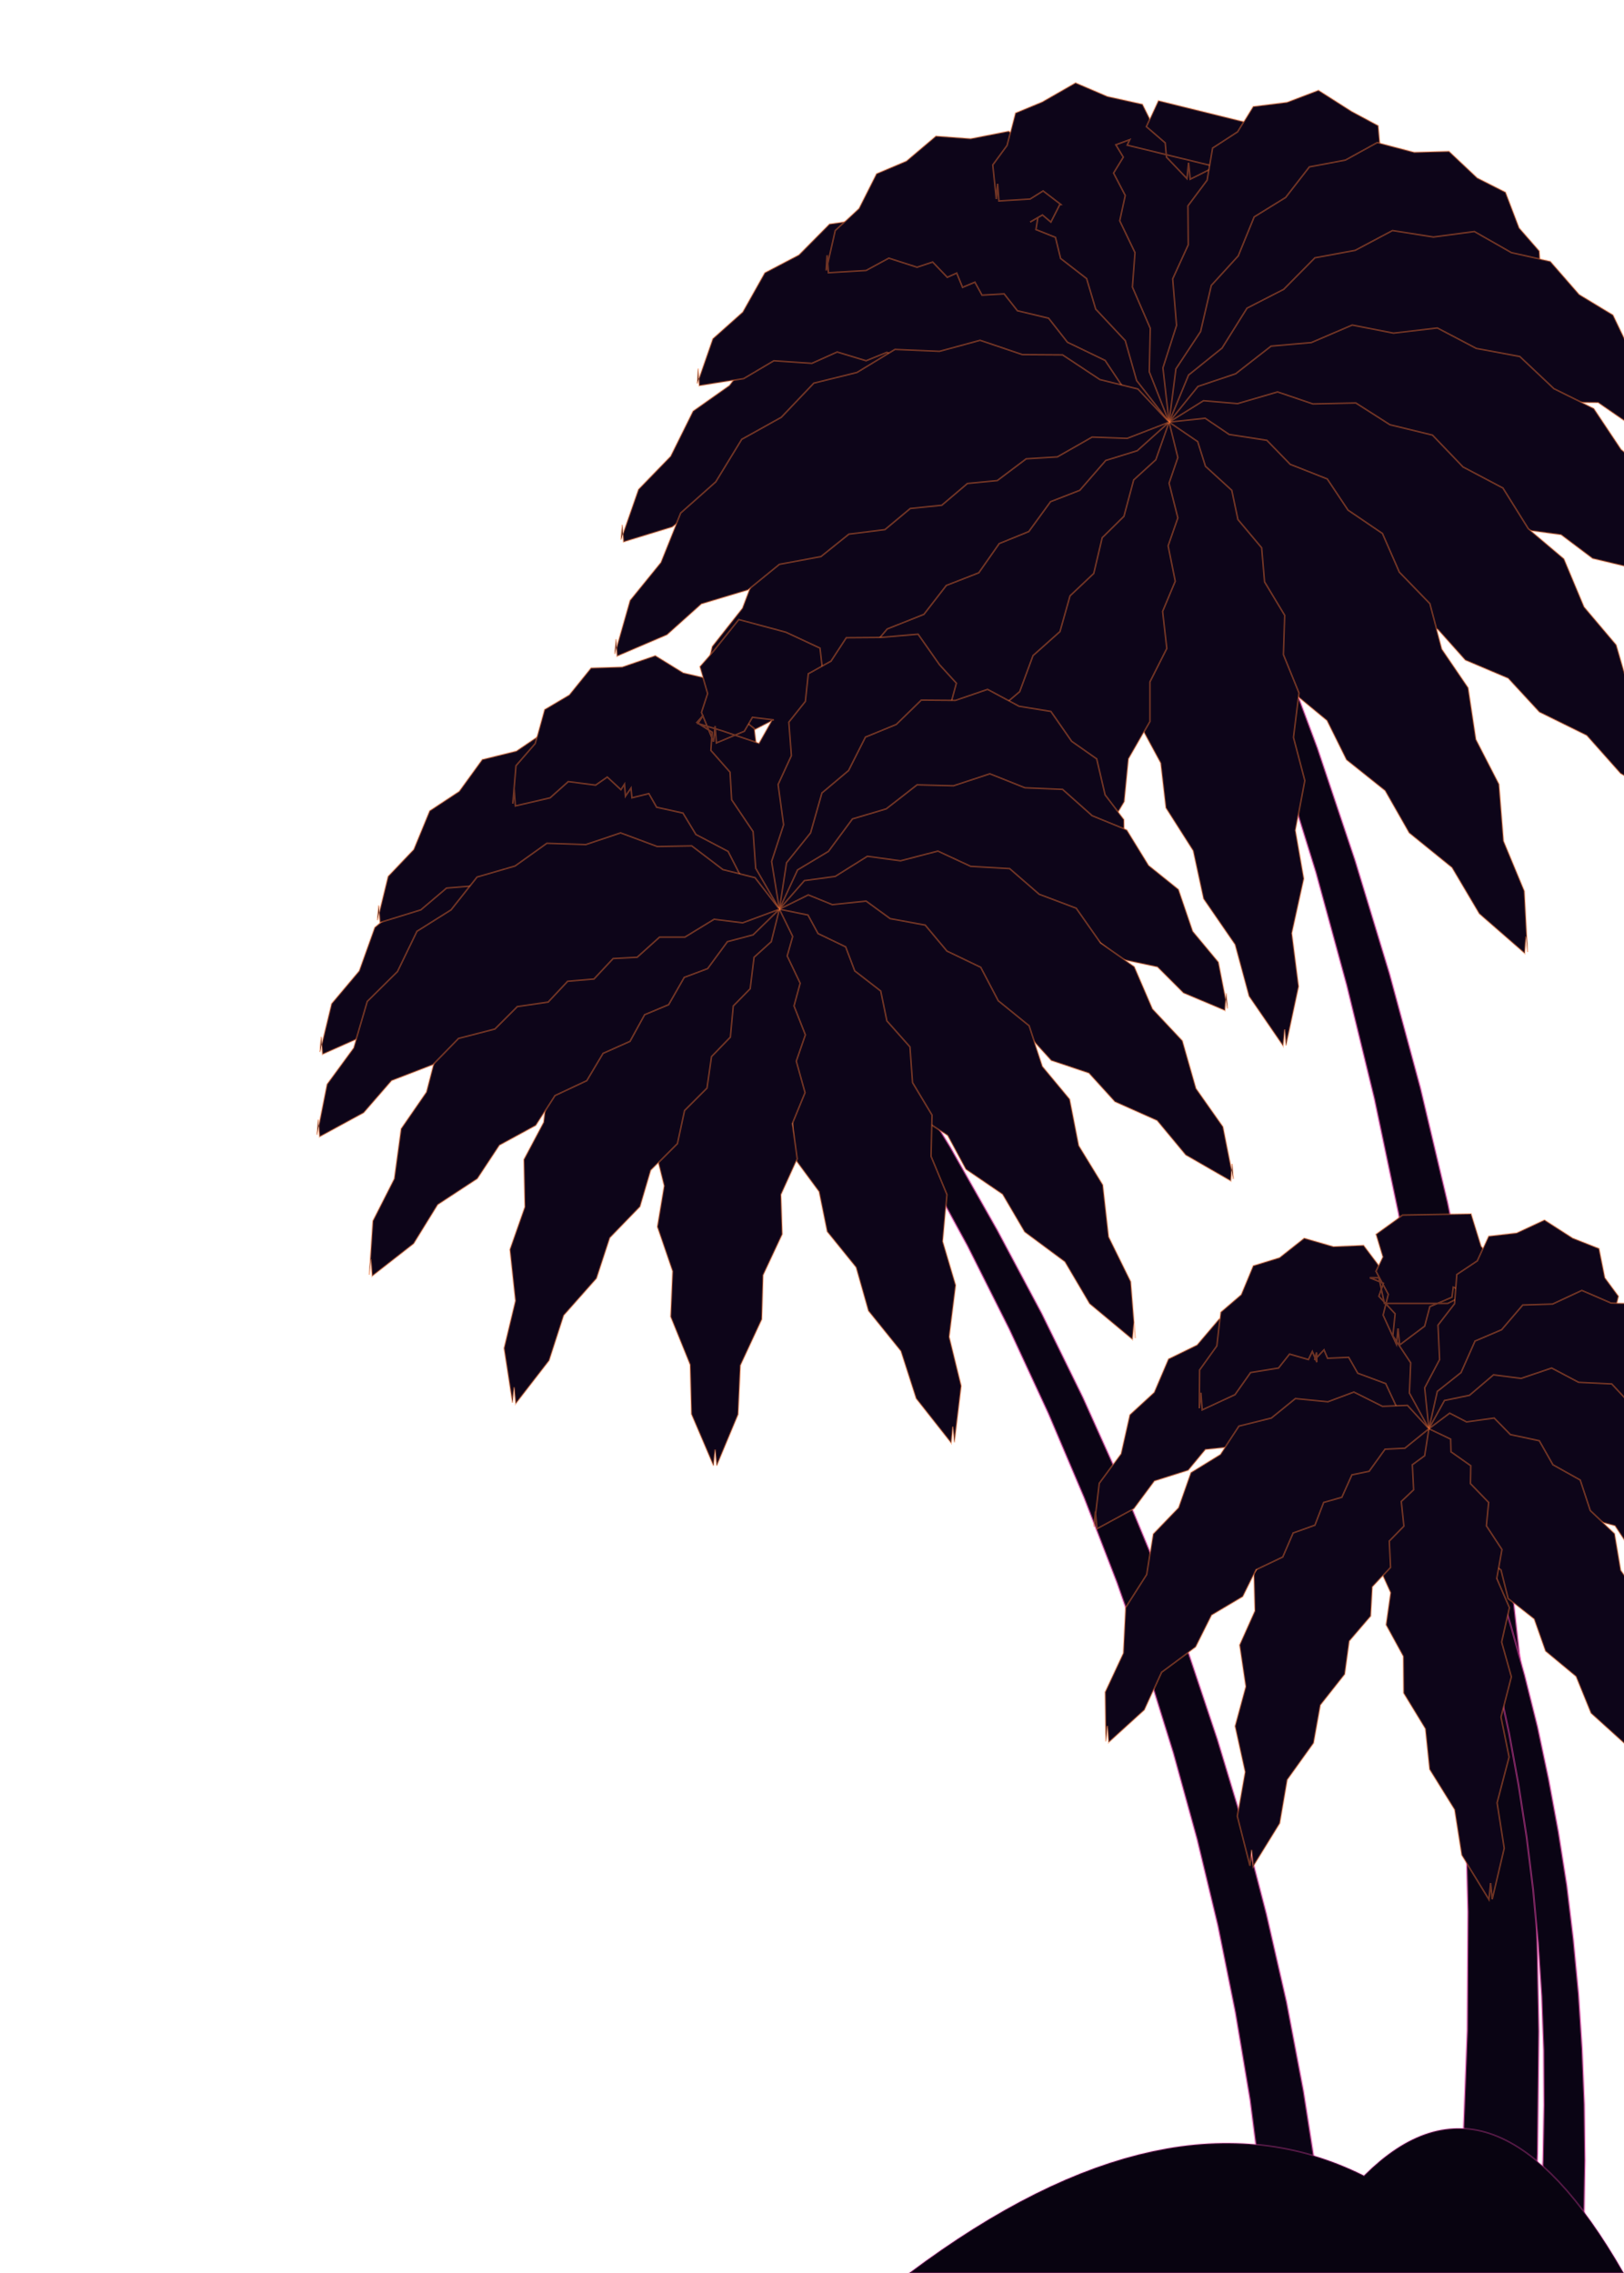
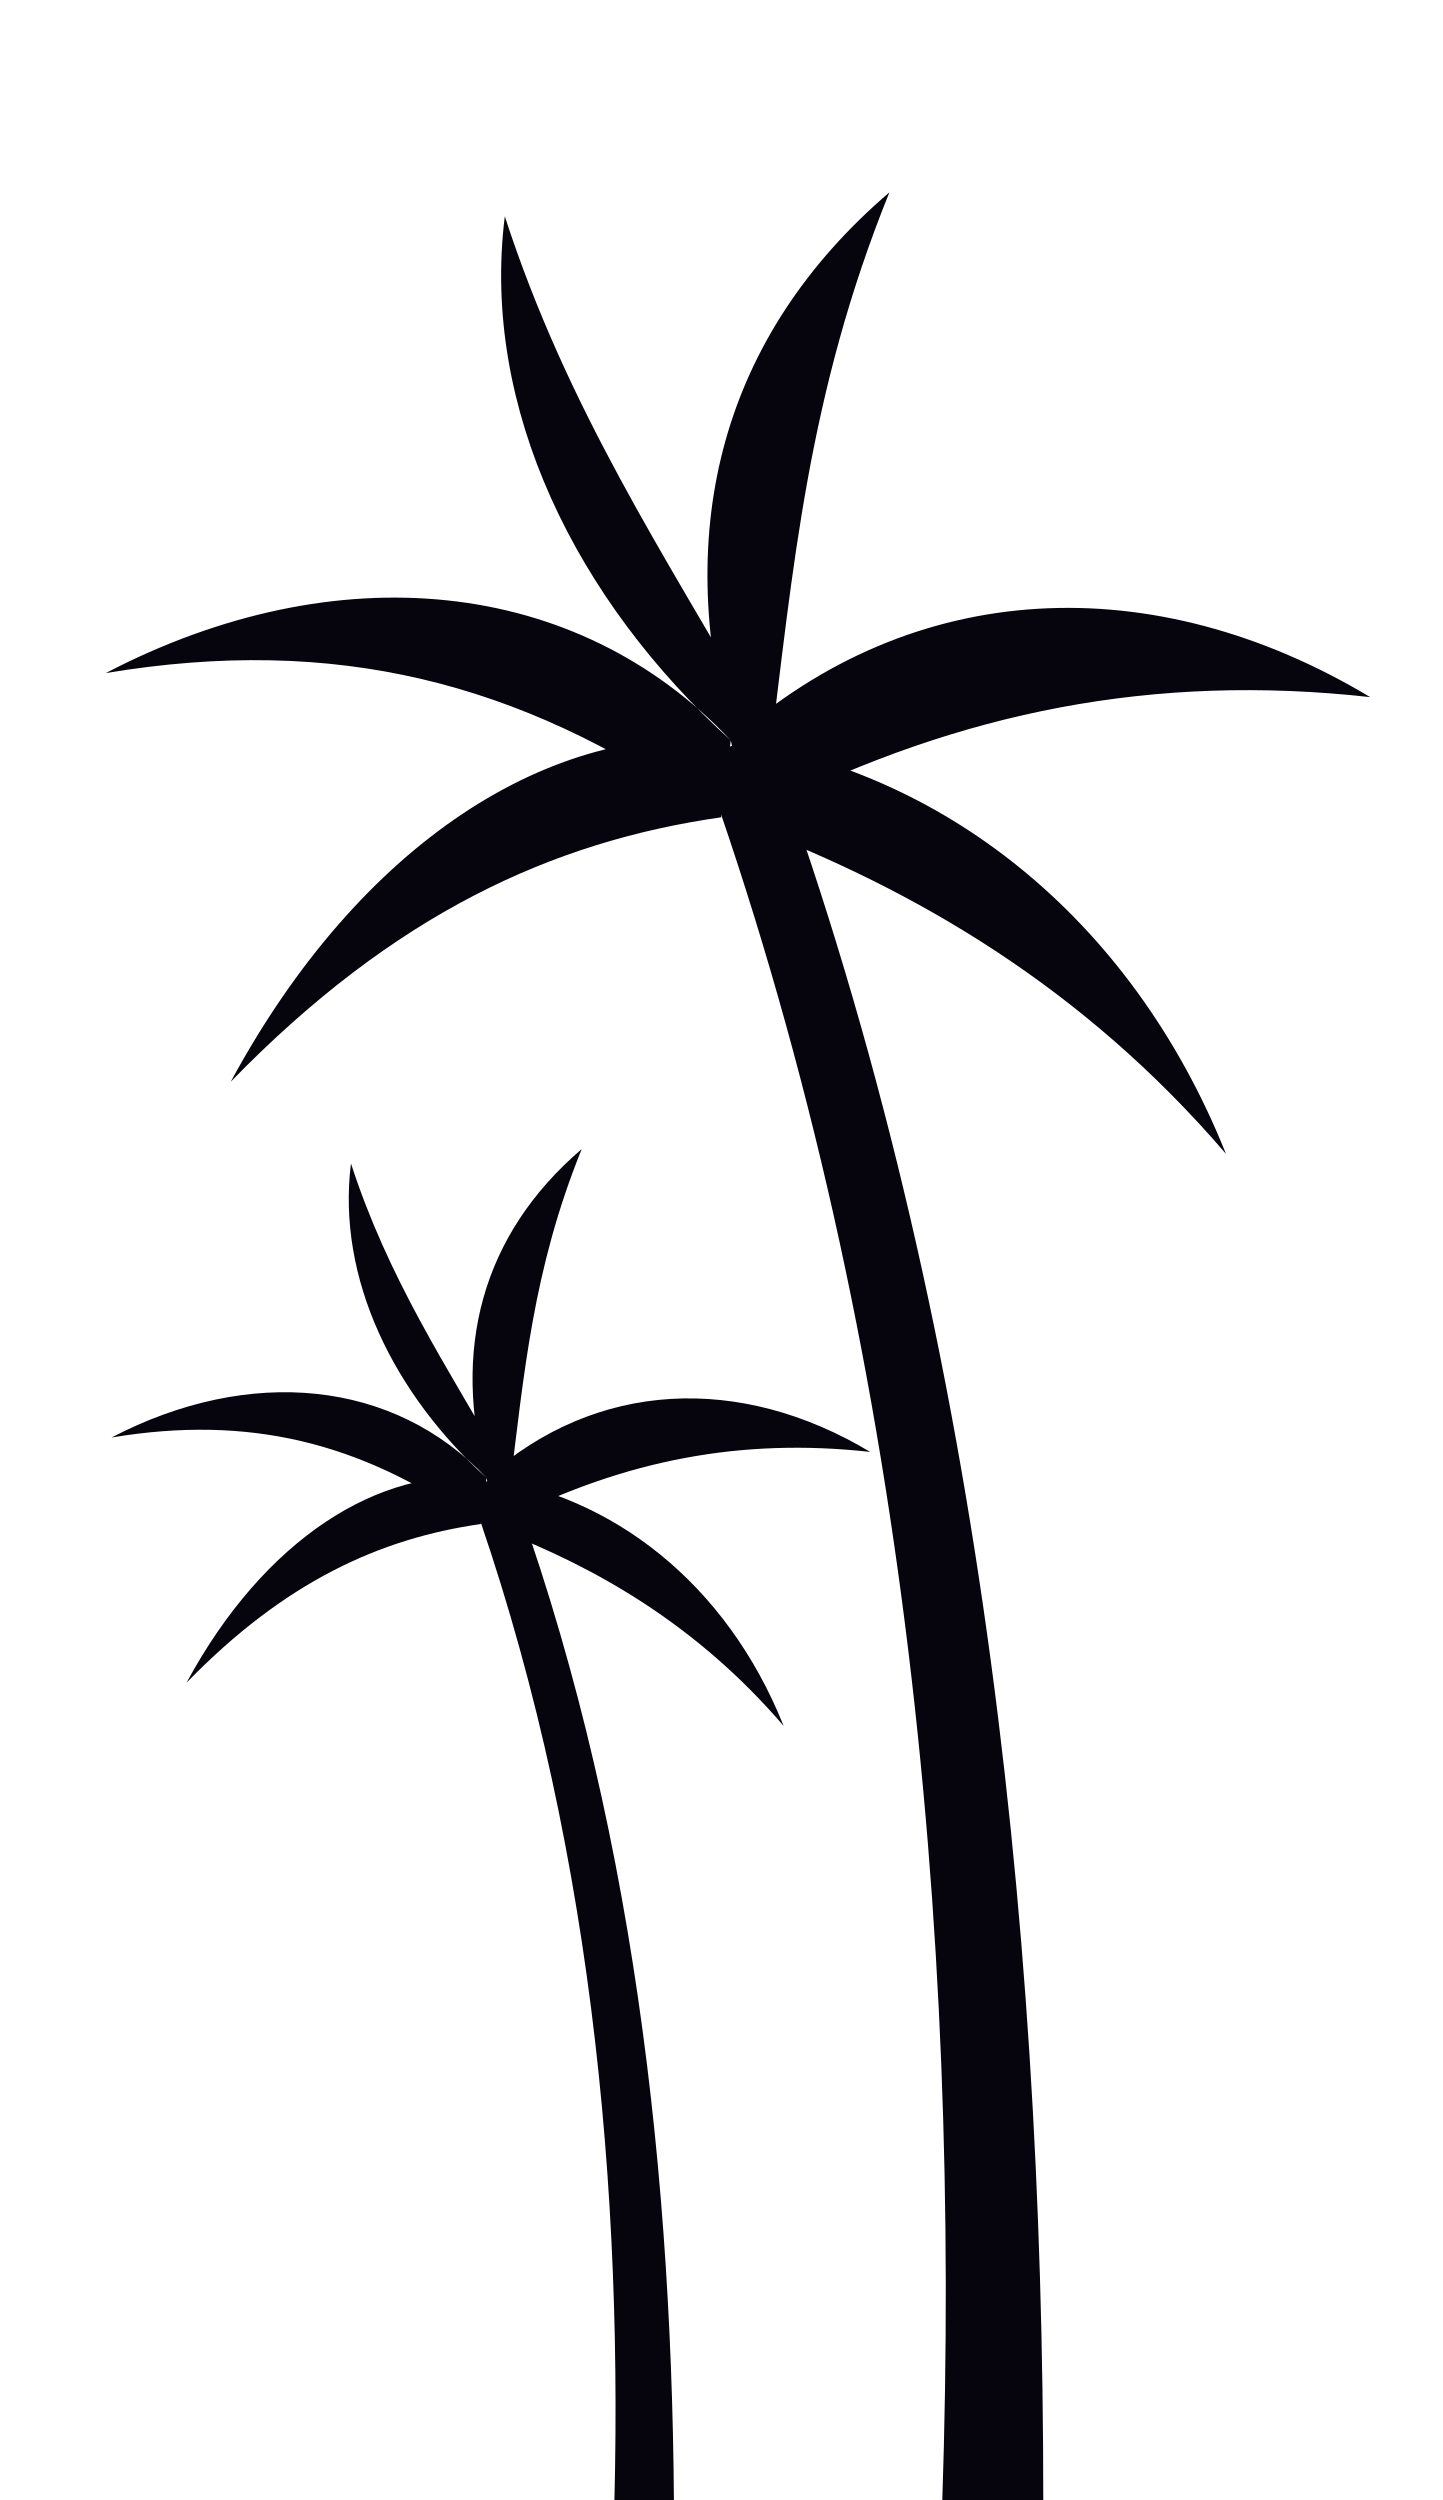
- <svg xmlns="http://www.w3.org/2000/svg" viewBox="0 0 500 700" fill="none">
-   <path d="M 472.0,700.8 L 473.5,663.1 L 473.9,625.6 L 473.2,588.3 L 471.4,551.4 L 468.5,514.6 L 464.4,478.2 L 459.3,442.0 L 453.1,406.1 L 445.8,370.4 L 437.4,335.0 L 427.9,299.9 L 417.3,265.0 L 405.7,230.4 L 392.9,196.1 L 379.1,162.0 L 364.1,128.2 L 355.9,131.8 L 369.9,165.7 L 382.7,199.9 L 394.5,234.2 L 405.2,268.7 L 414.7,303.5 L 423.2,338.4 L 430.6,373.6 L 436.9,408.9 L 442.1,444.5 L 446.2,480.2 L 449.2,516.2 L 451.1,552.4 L 452.0,588.8 L 451.8,625.4 L 450.4,662.2 L 448.0,699.2 Z" fill="#0a0414" stroke="#ff4cb9" stroke-width="0.6" stroke-opacity="0.45" />
-   <path d="M 360.0,130.0 L 352.6,117.5 L 341.7,111.7 L 332.1,101.6 L 320.1,98.5 L 308.6,91.2 L 295.8,91.8 L 282.8,88.3 L 270.4,93.0 L 257.1,93.8 L 246.0,102.3 L 233.5,107.0 L 224.6,118.7 L 213.4,126.6 L 206.5,140.5 L 196.6,150.7 L 191.2,166.2 L 191.6,161.6 L 192.0,166.9 L 207.0,162.3 L 217.6,154.4 L 231.3,152.4 L 240.9,146.3 L 252.7,146.2 L 261.1,141.1 L 270.9,142.0 L 278.6,137.2 L 287.3,138.3 L 295.4,133.4 L 303.9,134.6 L 313.7,130.0 L 323.1,131.7 L 335.1,128.3 L 345.7,131.5 Z" fill="#0d0519" stroke="#ff7a36" stroke-width="0.5" stroke-opacity="0.4" />
-   <path d="M 360.0,130.0 L 356.7,115.1 L 348.2,105.6 L 342.9,92.7 L 333.0,85.7 L 325.2,75.0 L 313.7,71.3 L 303.3,64.0 L 290.9,64.7 L 278.9,61.8 L 267.3,67.3 L 255.4,69.0 L 246.0,78.5 L 235.5,84.0 L 228.7,96.1 L 219.5,104.3 L 214.7,118.1 L 215.0,113.5 L 215.3,118.8 L 229.0,116.6 L 238.3,111.1 L 250.0,111.9 L 257.8,108.4 L 266.7,111.1 L 273.1,108.5 L 279.6,112.0 L 285.8,109.4 L 291.5,112.7 L 299.2,110.3 L 305.6,113.9 L 315.8,112.8 L 323.8,117.6 L 336.3,118.9 L 345.5,126.0 Z" fill="#0d0519" stroke="#ff7a36" stroke-width="0.5" stroke-opacity="0.4" />
-   <path d="M 360.0,130.0 L 361.0,114.2 L 355.8,102.3 L 355.1,88.3 L 348.5,78.6 L 345.6,66.4 L 337.0,59.5 L 330.9,49.6 L 320.0,46.5 L 310.6,40.4 L 298.9,42.7 L 288.2,41.9 L 279.1,49.6 L 269.9,53.5 L 264.5,64.2 L 257.2,71.0 L 254.4,83.3 L 254.7,78.6 L 255.1,84.0 L 266.7,83.3 L 273.7,79.5 L 282.4,82.3 L 287.2,80.7 L 291.7,85.4 L 294.6,84.1 L 296.4,88.5 L 300.2,86.9 L 302.4,90.9 L 309.2,90.5 L 313.3,95.7 L 322.9,98.0 L 328.7,105.4 L 340.3,111.0 L 347.1,121.2 Z" fill="#0d0519" stroke="#ff7a36" stroke-width="0.5" stroke-opacity="0.4" />
-   <path d="M 360.0,130.0 L 365.4,114.6 L 364.0,101.3 L 368.0,88.0 L 365.5,77.1 L 367.8,65.6 L 363.4,56.9 L 363.2,46.9 L 356.1,40.7 L 351.8,32.1 L 341.0,29.7 L 331.2,25.5 L 320.9,31.4 L 312.7,34.8 L 310.1,44.8 L 305.7,50.8 L 306.8,61.3 L 307.2,56.6 L 307.6,61.9 L 317.2,61.3 L 321.2,58.8 L 326.7,63.0 L 326.3,63.1 L 323.6,68.4 L 321.0,66.2 L 317.2,68.4 L 319.6,67.0 L 319.0,70.7 L 325.0,73.1 L 326.6,79.6 L 334.6,85.8 L 337.4,95.2 L 346.5,104.9 L 350.0,117.2 Z" fill="#0d0519" stroke="#ff7a36" stroke-width="0.5" stroke-opacity="0.4" />
-   <path d="M 360.0,130.0 L 369.4,116.2 L 371.9,103.0 L 380.0,91.7 L 381.5,81.0 L 388.1,72.2 L 388.0,64.0 L 392.8,57.5 L 390.7,51.7 L 393.6,47.4 L 389.5,43.7 L 390.3,39.3 L 356.7,31.0 L 353.0,39.0 L 358.8,44.0 L 359.2,48.4 L 365.5,55.0 L 366.0,50.1 L 366.5,55.2 L 374.5,51.2 L 376.3,47.7 L 383.2,47.5 L 380.3,52.8 L 347.1,44.7 L 347.9,43.0 L 343.6,44.6 L 345.9,48.4 L 342.9,53.3 L 346.5,60.2 L 344.8,68.0 L 349.5,77.8 L 348.7,88.4 L 354.2,101.1 L 353.9,114.5 Z" fill="#0d0519" stroke="#ff7a36" stroke-width="0.5" stroke-opacity="0.4" />
-   <path d="M 360.0,130.0 L 372.6,119.0 L 378.7,107.0 L 389.8,98.8 L 394.7,89.5 L 404.0,84.3 L 407.0,77.5 L 413.9,75.3 L 414.4,70.9 L 417.4,71.8 L 414.5,68.9 L 411.9,71.0 L 408.4,65.4 L 406.7,64.6 L 411.8,60.5 L 414.7,63.1 L 423.6,65.0 L 424.1,59.8 L 424.5,64.6 L 428.1,55.2 L 425.3,48.9 L 424.4,38.7 L 416.2,34.3 L 406.0,27.8 L 396.3,31.5 L 385.9,32.8 L 381.1,40.6 L 373.4,45.6 L 371.7,55.5 L 365.8,63.4 L 365.9,75.4 L 361.1,85.9 L 362.3,100.2 L 358.1,113.3 Z" fill="#0d0519" stroke="#ff7a36" stroke-width="0.5" stroke-opacity="0.4" />
-   <path d="M 360.0,130.0 L 374.7,122.8 L 383.6,113.2 L 396.5,108.7 L 404.0,101.6 L 414.6,99.9 L 420.0,94.7 L 427.6,95.3 L 430.9,91.1 L 435.3,92.8 L 437.7,88.5 L 440.4,89.8 L 444.9,85.3 L 448.9,87.0 L 457.1,84.5 L 463.1,88.5 L 474.0,90.0 L 474.4,84.7 L 474.8,89.4 L 474.0,77.3 L 467.8,70.2 L 463.6,59.2 L 454.9,54.8 L 446.2,46.6 L 435.5,46.9 L 424.1,43.9 L 414.3,49.3 L 403.2,51.4 L 395.9,60.8 L 386.2,66.8 L 381.3,78.8 L 373.0,87.9 L 369.7,102.1 L 362.1,113.6 Z" fill="#0d0519" stroke="#ff7a36" stroke-width="0.5" stroke-opacity="0.4" />
-   <path d="M 360.0,130.0 L 375.4,128.0 L 386.1,122.1 L 399.3,122.4 L 408.6,118.4 L 419.2,120.6 L 426.9,117.6 L 435.2,120.7 L 442.0,118.0 L 448.8,121.2 L 456.3,118.4 L 463.0,121.7 L 472.5,119.7 L 480.3,123.9 L 492.1,124.0 L 501.1,130.2 L 514.6,133.3 L 515.0,127.9 L 515.3,132.6 L 511.5,118.5 L 502.8,109.7 L 496.7,97.0 L 486.3,90.7 L 477.4,80.5 L 465.4,77.8 L 454.0,71.3 L 441.4,73.0 L 428.8,71.0 L 417.3,77.1 L 404.9,79.4 L 395.3,89.1 L 384.0,94.9 L 376.3,107.2 L 366.0,115.5 Z" fill="#0d0519" stroke="#ff7a36" stroke-width="0.5" stroke-opacity="0.4" />
-   <path d="M 360.0,130.0 L 373.5,133.9 L 384.3,132.5 L 395.5,137.8 L 405.1,137.6 L 414.4,143.7 L 423.4,143.8 L 431.4,149.9 L 440.9,150.2 L 448.8,156.1 L 459.5,156.7 L 468.2,163.0 L 480.7,164.7 L 490.4,172.0 L 504.6,175.4 L 515.3,184.4 L 530.6,190.3 L 531.0,185.0 L 531.4,189.7 L 526.4,173.4 L 516.6,162.2 L 510.2,147.5 L 499.2,138.4 L 490.8,125.8 L 478.5,119.7 L 468.0,109.8 L 454.6,107.3 L 442.6,101.0 L 429.1,102.6 L 416.4,100.1 L 403.8,105.5 L 391.4,106.6 L 380.5,115.1 L 368.9,119.0 Z" fill="#0d0519" stroke="#ff7a36" stroke-width="0.5" stroke-opacity="0.4" />
-   <path d="M 360.0,130.0 L 368.7,138.8 L 377.5,141.8 L 384.5,150.9 L 392.9,154.4 L 399.0,163.6 L 407.9,167.3 L 414.1,176.3 L 424.1,180.3 L 431.2,189.3 L 442.8,193.9 L 451.2,203.3 L 464.4,208.9 L 474.0,219.3 L 488.6,226.5 L 499.0,238.2 L 514.6,247.3 L 515.0,242.1 L 515.4,246.8 L 511.5,228.8 L 502.5,215.2 L 497.7,198.6 L 487.8,186.9 L 481.6,172.1 L 470.6,162.8 L 462.8,150.3 L 450.5,143.8 L 441.1,134.0 L 428.0,130.8 L 417.5,124.1 L 404.3,124.4 L 393.4,120.7 L 381.1,124.3 L 370.6,123.4 Z" fill="#0d0519" stroke="#ff7a36" stroke-width="0.5" stroke-opacity="0.4" />
-   <path d="M 360.0,130.0 L 361.5,141.0 L 366.7,147.2 L 368.0,158.1 L 373.8,164.8 L 375.5,175.8 L 382.5,183.0 L 385.4,194.1 L 393.9,201.9 L 398.3,213.4 L 408.6,221.9 L 414.6,234.0 L 426.5,243.5 L 433.9,256.5 L 447.1,267.2 L 455.5,281.4 L 469.5,293.6 L 469.9,288.4 L 470.4,293.2 L 469.4,274.4 L 463.0,259.0 L 461.6,241.5 L 454.5,227.7 L 452.1,211.8 L 444.0,199.9 L 440.3,185.9 L 430.9,176.2 L 425.7,164.3 L 415.1,157.1 L 408.7,147.5 L 397.3,143.0 L 390.1,135.6 L 378.5,133.8 L 371.1,128.8 Z" fill="#0d0519" stroke="#ff7a36" stroke-width="0.5" stroke-opacity="0.4" />
-   <path d="M 360.0,130.0 L 353.4,138.5 L 353.6,146.6 L 348.3,156.4 L 349.6,165.7 L 345.7,176.5 L 348.5,186.8 L 346.3,198.7 L 351.0,210.0 L 350.8,222.8 L 357.4,235.0 L 359.0,248.8 L 367.4,262.0 L 370.6,276.8 L 380.3,290.9 L 384.6,306.8 L 395.1,322.1 L 395.6,317.0 L 396.0,322.0 L 399.9,303.8 L 397.8,287.4 L 401.5,270.6 L 398.9,255.7 L 401.8,240.4 L 398.3,227.1 L 400.0,213.4 L 395.2,201.6 L 395.6,189.5 L 389.4,179.2 L 388.5,168.7 L 381.2,160.0 L 379.3,151.0 L 371.2,143.6 L 368.8,136.0 Z" fill="#0d0519" stroke="#ff7a36" stroke-width="0.5" stroke-opacity="0.4" />
-   <path d="M 360.0,130.0 L 349.1,133.3 L 344.0,140.9 L 333.8,147.0 L 329.7,156.6 L 320.7,165.0 L 318.2,176.3 L 310.9,186.7 L 310.3,199.6 L 305.0,211.8 L 306.6,226.1 L 303.2,239.8 L 306.7,255.2 L 305.0,270.3 L 309.9,286.7 L 309.4,303.0 L 315.2,320.4 L 315.7,315.4 L 316.2,320.4 L 324.9,304.5 L 327.7,288.7 L 336.2,274.3 L 338.5,259.8 L 346.2,246.9 L 347.5,233.7 L 354.1,222.2 L 354.1,210.0 L 359.3,199.7 L 358.0,188.3 L 361.9,179.0 L 359.7,168.1 L 362.7,159.5 L 360.0,148.8 L 362.7,140.9 Z" fill="#0d0519" stroke="#ff7a36" stroke-width="0.5" stroke-opacity="0.4" />
-   <path d="M 360.0,130.0 L 347.8,128.3 L 338.7,133.3 L 326.1,134.7 L 317.4,142.2 L 305.1,146.6 L 297.8,156.6 L 286.6,164.0 L 281.1,176.2 L 271.6,186.3 L 268.1,200.5 L 260.5,212.7 L 259.0,228.6 L 253.0,242.6 L 253.2,259.7 L 248.4,275.1 L 249.6,293.2 L 250.1,288.4 L 250.6,293.6 L 263.0,280.7 L 269.7,266.5 L 281.7,255.4 L 287.9,242.6 L 299.0,233.1 L 304.2,221.3 L 314.0,213.0 L 318.1,201.9 L 326.4,194.5 L 329.5,183.5 L 336.8,176.6 L 339.4,165.6 L 346.1,159.0 L 349.1,147.8 L 355.9,141.6 Z" fill="#0d0519" stroke="#ff7a36" stroke-width="0.5" stroke-opacity="0.4" />
-   <path d="M 360.0,130.0 L 348.4,123.4 L 337.1,124.3 L 324.2,120.6 L 312.6,124.3 L 299.0,123.9 L 288.0,130.7 L 274.7,133.9 L 265.1,143.8 L 252.7,150.4 L 245.1,163.0 L 234.2,172.5 L 228.6,187.3 L 219.3,199.1 L 215.4,215.5 L 207.3,229.1 L 204.6,246.8 L 205.0,242.1 L 205.4,247.3 L 220.1,237.9 L 229.7,226.1 L 243.7,218.9 L 252.6,208.6 L 265.4,202.9 L 273.2,193.7 L 284.5,189.2 L 291.4,180.3 L 301.4,176.4 L 307.7,167.4 L 316.8,163.7 L 323.5,154.5 L 332.5,151.0 L 340.5,141.8 L 350.2,138.8 Z" fill="#0d0519" stroke="#ff7a36" stroke-width="0.5" stroke-opacity="0.4" />
-   <path d="M 360.0,130.0 L 350.4,119.8 L 338.7,116.9 L 327.2,109.3 L 314.8,109.2 L 301.8,104.8 L 289.3,108.2 L 275.6,107.6 L 263.9,114.7 L 250.6,118.0 L 240.6,128.5 L 228.4,135.3 L 220.4,148.4 L 209.6,158.0 L 203.5,173.2 L 194.0,184.9 L 189.3,201.4 L 189.7,196.8 L 190.0,202.1 L 205.4,195.5 L 216.0,186.0 L 230.3,181.7 L 240.0,173.8 L 252.8,171.4 L 261.4,164.5 L 272.5,163.1 L 280.3,156.6 L 290.0,155.6 L 297.9,148.9 L 307.1,148.0 L 316.0,141.3 L 325.6,140.7 L 336.3,134.6 L 347.1,135.0 Z" fill="#0d0519" stroke="#ff7a36" stroke-width="0.5" stroke-opacity="0.4" />
-   <path d="M 409.0,699.2 L 405.7,671.5 L 401.4,644.0 L 396.2,616.6 L 390.0,589.5 L 383.0,562.5 L 374.9,535.7 L 366.0,509.1 L 356.1,482.7 L 345.2,456.4 L 333.5,430.4 L 320.8,404.5 L 307.1,378.8 L 292.6,353.2 L 277.1,327.9 L 260.6,302.7 L 243.3,277.7 L 236.7,282.3 L 253.4,307.4 L 269.2,332.7 L 284.0,358.2 L 297.9,383.7 L 310.8,409.4 L 322.8,435.3 L 333.8,461.2 L 343.9,487.3 L 353.1,513.5 L 361.3,539.9 L 368.6,566.4 L 375.0,593.0 L 380.4,619.8 L 384.9,646.6 L 388.4,673.7 L 391.0,700.8 Z" fill="#0a0414" stroke="#ff4cb9" stroke-width="0.6" stroke-opacity="0.45" />
-   <path d="M 240.0,280.0 L 234.2,268.7 L 224.8,264.1 L 216.8,255.0 L 206.3,253.0 L 196.2,246.6 L 185.2,248.1 L 173.6,245.5 L 163.1,250.8 L 151.4,252.3 L 142.5,261.1 L 131.7,266.2 L 124.9,277.7 L 115.4,285.6 L 110.6,299.0 L 102.1,309.1 L 98.5,324.0 L 98.9,319.3 L 99.3,324.7 L 112.8,318.7 L 121.5,310.1 L 133.9,306.8 L 141.7,300.0 L 152.3,298.8 L 159.0,293.3 L 167.7,293.5 L 173.6,288.4 L 180.7,289.2 L 186.9,284.1 L 193.7,285.1 L 201.4,280.4 L 208.9,282.0 L 219.0,278.5 L 227.6,281.6 Z" fill="#0d0519" stroke="#ff7a36" stroke-width="0.5" stroke-opacity="0.4" />
-   <path d="M 240.0,280.0 L 237.8,266.9 L 230.2,259.0 L 225.9,247.6 L 217.1,242.0 L 210.3,232.7 L 199.9,230.4 L 190.4,224.4 L 179.5,226.4 L 168.6,224.8 L 159.0,231.3 L 148.5,233.9 L 141.4,243.7 L 132.3,249.7 L 127.4,261.6 L 119.5,269.9 L 116.2,283.4 L 116.6,278.8 L 117.0,284.1 L 129.6,280.2 L 137.5,273.5 L 148.4,272.6 L 155.0,268.0 L 163.5,269.5 L 168.7,266.0 L 174.5,268.7 L 179.1,265.4 L 183.6,268.1 L 189.4,265.0 L 194.3,267.9 L 202.7,265.9 L 209.0,270.0 L 219.8,270.5 L 227.3,276.8 Z" fill="#0d0519" stroke="#ff7a36" stroke-width="0.5" stroke-opacity="0.4" />
-   <path d="M 240.0,280.0 L 242.3,266.2 L 238.2,255.7 L 239.0,243.5 L 233.6,235.1 L 232.3,224.4 L 224.9,218.5 L 220.2,209.5 L 210.4,207.2 L 201.8,201.9 L 191.6,205.4 L 182.0,205.7 L 175.3,214.0 L 167.7,218.5 L 164.8,229.0 L 158.9,235.8 L 157.9,247.5 L 158.3,242.8 L 158.7,248.2 L 169.4,245.7 L 175.0,240.7 L 183.4,241.8 L 187.0,239.3 L 191.2,243.2 L 192.3,241.5 L 192.6,245.2 L 194.3,242.7 L 194.6,245.7 L 199.8,244.4 L 202.2,248.6 L 210.3,250.4 L 214.3,257.0 L 224.2,262.2 L 229.0,271.6 Z" fill="#0d0519" stroke="#ff7a36" stroke-width="0.5" stroke-opacity="0.4" />
-   <path d="M 240.0,280.0 L 247.1,267.2 L 247.4,255.6 L 253.3,245.0 L 252.6,235.7 L 257.2,227.1 L 255.0,220.0 L 257.8,212.7 L 253.4,207.3 L 252.5,199.6 L 242.0,194.7 L 227.5,190.8 L 219.9,200.3 L 215.5,205.3 L 217.9,213.6 L 216.0,219.4 L 219.7,228.4 L 220.2,223.6 L 220.6,228.8 L 229.2,225.2 L 231.7,220.9 L 238.3,221.7 L 237.7,221.8 L 233.7,228.9 L 222.5,225.1 L 214.9,222.8 L 216.6,220.2 L 214.6,222.5 L 219.3,225.5 L 218.9,231.1 L 224.8,237.8 L 225.3,246.3 L 231.9,256.1 L 232.7,267.4 Z" fill="#0d0519" stroke="#ff7a36" stroke-width="0.5" stroke-opacity="0.4" />
-   <path d="M 240.0,280.0 L 251.1,270.2 L 255.8,259.5 L 265.5,252.4 L 269.0,244.3 L 277.2,240.1 L 279.0,234.6 L 284.7,233.6 L 284.0,230.6 L 285.2,233.3 L 280.0,231.4 L 273.9,232.9 L 272.1,226.6 L 271.5,226.5 L 278.0,225.7 L 280.1,230.0 L 288.3,234.4 L 288.7,229.3 L 289.2,234.2 L 293.8,225.5 L 292.1,219.2 L 294.5,210.4 L 289.3,204.7 L 282.7,195.3 L 271.4,196.3 L 260.6,196.4 L 255.9,203.6 L 248.9,207.5 L 248.0,216.0 L 242.9,222.4 L 243.7,232.7 L 239.6,241.6 L 241.3,254.0 L 237.6,265.3 Z" fill="#0d0519" stroke="#ff7a36" stroke-width="0.5" stroke-opacity="0.4" />
-   <path d="M 240.0,280.0 L 253.4,274.8 L 261.1,266.9 L 272.6,264.4 L 279.0,258.8 L 288.1,259.0 L 292.7,255.1 L 298.7,257.2 L 301.5,254.0 L 304.7,256.6 L 307.7,253.1 L 310.4,255.4 L 316.2,252.5 L 320.4,255.8 L 329.3,255.7 L 334.8,261.4 L 345.5,265.0 L 345.9,259.7 L 346.3,264.4 L 346.1,252.4 L 340.3,244.8 L 337.7,233.7 L 330.0,228.3 L 323.6,219.1 L 313.8,217.5 L 304.1,212.3 L 294.2,215.7 L 283.7,215.6 L 276.0,223.1 L 266.5,227.0 L 261.3,237.3 L 253.1,244.2 L 249.6,256.5 L 242.2,265.7 Z" fill="#0d0519" stroke="#ff7a36" stroke-width="0.5" stroke-opacity="0.4" />
-   <path d="M 240.0,280.0 L 253.1,280.2 L 262.1,276.0 L 273.0,278.3 L 280.6,275.9 L 289.0,279.7 L 295.6,278.0 L 301.9,282.4 L 308.4,280.9 L 313.9,285.3 L 321.7,284.2 L 327.7,289.0 L 337.5,289.3 L 344.7,295.3 L 356.4,297.8 L 364.4,305.8 L 377.2,311.2 L 377.6,305.9 L 378.0,310.6 L 375.2,296.3 L 367.3,286.8 L 362.9,273.9 L 353.7,266.5 L 347.0,255.6 L 336.3,251.2 L 327.2,243.1 L 315.6,242.6 L 304.8,238.3 L 293.6,242.0 L 282.4,241.7 L 272.9,249.1 L 262.5,252.2 L 255.1,262.2 L 245.6,267.9 Z" fill="#0d0519" stroke="#ff7a36" stroke-width="0.5" stroke-opacity="0.4" />
-   <path d="M 240.0,280.0 L 250.1,285.4 L 258.3,285.4 L 266.1,291.8 L 273.5,292.7 L 279.6,299.6 L 287.0,300.8 L 292.5,307.8 L 300.9,309.4 L 306.8,316.5 L 316.7,318.9 L 323.7,326.6 L 335.3,330.5 L 343.3,339.3 L 356.3,345.1 L 365.1,355.7 L 379.0,363.7 L 379.4,358.4 L 379.8,363.1 L 376.6,347.0 L 368.3,335.2 L 364.1,320.5 L 354.9,310.7 L 349.3,297.7 L 338.9,290.4 L 331.4,279.7 L 320.0,275.4 L 310.9,267.5 L 298.9,266.8 L 288.8,262.1 L 277.3,265.1 L 267.1,263.7 L 257.2,269.9 L 247.7,271.2 Z" fill="#0d0519" stroke="#ff7a36" stroke-width="0.5" stroke-opacity="0.4" />
-   <path d="M 240.0,280.0 L 243.8,289.1 L 249.3,292.5 L 251.9,301.4 L 257.6,305.4 L 260.0,314.4 L 266.7,319.0 L 269.7,328.2 L 277.8,333.6 L 282.1,343.3 L 291.8,349.7 L 297.4,360.1 L 308.7,367.8 L 315.5,379.4 L 327.9,388.6 L 335.5,401.5 L 348.7,412.5 L 349.2,407.3 L 349.6,412.1 L 348.2,394.7 L 341.4,380.9 L 339.6,364.9 L 332.2,352.8 L 329.4,338.5 L 321.0,328.4 L 316.9,315.9 L 307.4,308.2 L 302.0,297.9 L 291.6,292.9 L 284.9,284.9 L 274.1,282.9 L 266.7,277.5 L 256.3,278.6 L 248.9,275.6 Z" fill="#0d0519" stroke="#ff7a36" stroke-width="0.5" stroke-opacity="0.4" />
-   <path d="M 240.0,280.0 L 235.9,288.1 L 237.8,293.8 L 234.5,302.5 L 237.3,309.3 L 235.0,318.7 L 239.1,326.6 L 238.3,336.9 L 244.0,345.8 L 244.9,357.1 L 252.2,367.0 L 254.7,379.3 L 263.6,390.3 L 267.4,403.7 L 277.4,416.1 L 282.1,430.7 L 292.9,444.4 L 293.4,439.3 L 293.9,444.2 L 296.0,426.8 L 292.3,411.7 L 294.3,395.8 L 290.3,382.3 L 291.6,367.9 L 286.7,356.1 L 287.0,343.4 L 281.0,333.4 L 280.2,322.4 L 273.1,314.4 L 271.2,305.2 L 263.2,299.0 L 260.4,291.6 L 251.9,287.5 L 248.8,281.8 Z" fill="#0d0519" stroke="#ff7a36" stroke-width="0.5" stroke-opacity="0.4" />
-   <path d="M 240.0,280.0 L 230.9,282.7 L 227.8,289.2 L 219.5,294.7 L 217.4,303.0 L 210.2,310.7 L 209.7,320.6 L 204.0,330.2 L 205.3,341.4 L 201.4,352.7 L 204.5,365.2 L 202.4,377.8 L 207.1,391.5 L 206.5,405.5 L 212.5,420.3 L 212.9,435.5 L 219.7,451.4 L 220.2,446.4 L 220.7,451.4 L 227.3,435.6 L 228.0,420.5 L 234.6,406.3 L 235.0,392.7 L 240.9,380.1 L 240.5,367.9 L 245.5,356.9 L 244.0,346.0 L 247.9,336.5 L 245.2,326.8 L 248.0,318.7 L 244.5,309.8 L 246.4,302.8 L 242.4,294.4 L 244.1,288.4 Z" fill="#0d0519" stroke="#ff7a36" stroke-width="0.5" stroke-opacity="0.4" />
-   <path d="M 240.0,280.0 L 229.7,277.9 L 222.6,282.6 L 211.8,283.9 L 205.3,290.9 L 194.8,295.2 L 189.6,304.6 L 180.2,311.7 L 176.7,323.0 L 168.9,332.5 L 167.4,345.6 L 161.3,357.1 L 161.6,371.7 L 157.0,384.8 L 158.7,400.6 L 155.2,415.2 L 157.8,432.0 L 158.3,427.2 L 158.8,432.3 L 169.1,419.0 L 173.6,405.1 L 183.7,393.7 L 187.8,381.2 L 197.1,371.6 L 200.4,360.4 L 208.6,352.2 L 210.8,342.0 L 217.7,335.1 L 219.1,325.4 L 224.9,319.4 L 225.8,309.8 L 231.0,304.5 L 232.2,294.8 L 237.5,290.0 Z" fill="#0d0519" stroke="#ff7a36" stroke-width="0.5" stroke-opacity="0.4" />
-   <path d="M 240.0,280.0 L 230.5,273.6 L 221.0,274.7 L 209.9,271.3 L 200.2,275.1 L 188.3,275.0 L 179.4,281.8 L 167.8,285.1 L 160.3,294.8 L 149.7,301.2 L 144.1,313.2 L 134.9,322.4 L 131.3,336.3 L 123.5,347.6 L 121.4,363.0 L 114.8,376.0 L 113.7,392.6 L 114.2,387.8 L 114.6,393.0 L 127.4,383.0 L 134.8,371.0 L 147.0,363.0 L 153.8,352.7 L 165.0,346.6 L 170.9,337.4 L 180.7,332.8 L 185.7,324.4 L 194.0,320.7 L 198.5,312.5 L 205.9,309.4 L 210.7,301.0 L 217.9,298.3 L 224.0,290.0 L 231.9,287.9 Z" fill="#0d0519" stroke="#ff7a36" stroke-width="0.5" stroke-opacity="0.4" />
-   <path d="M 240.0,280.0 L 232.5,270.3 L 222.6,267.8 L 213.0,260.5 L 202.4,260.7 L 191.1,256.5 L 180.4,260.1 L 168.4,259.7 L 158.6,266.7 L 146.9,270.1 L 138.9,280.2 L 128.4,286.8 L 122.4,299.2 L 113.1,308.4 L 108.9,322.7 L 100.7,333.9 L 97.6,349.5 L 98.0,344.8 L 98.4,350.1 L 112.0,342.7 L 120.6,332.8 L 133.3,327.9 L 141.2,319.8 L 152.4,316.9 L 159.3,310.0 L 168.8,308.6 L 174.8,302.2 L 182.9,301.5 L 188.8,295.2 L 196.2,294.8 L 203.1,288.6 L 210.9,288.6 L 219.9,283.1 L 228.7,284.2 Z" fill="#0d0519" stroke="#ff7a36" stroke-width="0.5" stroke-opacity="0.4" />
-   <path d="M 487.0,700.5 L 487.8,682.9 L 488.1,665.4 L 487.9,648.1 L 487.2,631.0 L 486.1,614.1 L 484.5,597.3 L 482.5,580.7 L 479.9,564.2 L 476.9,548.0 L 473.5,531.9 L 469.5,515.9 L 465.1,500.2 L 460.2,484.6 L 454.9,469.2 L 449.1,453.9 L 442.8,438.8 L 437.2,441.2 L 443.0,456.2 L 448.3,471.5 L 453.1,486.8 L 457.4,502.3 L 461.3,518.0 L 464.7,533.8 L 467.6,549.7 L 470.1,565.8 L 472.1,582.0 L 473.6,598.3 L 474.7,614.8 L 475.3,631.5 L 475.4,648.3 L 475.1,665.2 L 474.3,682.3 L 473.0,699.5 Z" fill="#0a0414" stroke="#ff4cb9" stroke-width="0.6" stroke-opacity="0.45" />
-   <path d="M 440.0,440.0 L 438.2,429.1 L 431.3,423.8 L 427.2,414.5 L 419.2,411.4 L 412.3,404.2 L 403.1,404.6 L 393.9,401.0 L 385.1,405.5 L 375.4,406.2 L 368.6,414.2 L 359.8,418.5 L 355.4,428.8 L 347.9,435.7 L 345.2,447.7 L 338.5,456.8 L 336.9,470.2 L 337.3,465.5 L 337.8,470.8 L 349.2,464.6 L 355.5,456.1 L 365.9,452.8 L 371.2,446.4 L 379.8,445.5 L 383.9,440.7 L 390.0,441.7 L 393.1,437.6 L 397.1,439.3 L 400.7,435.1 L 404.3,436.9 L 410.2,433.3 L 414.8,435.9 L 423.4,434.4 L 429.2,438.9 Z" fill="#0d0519" stroke="#ff7a36" stroke-width="0.5" stroke-opacity="0.4" />
-   <path d="M 440.0,440.0 L 442.4,428.4 L 438.5,420.2 L 439.3,410.0 L 434.2,403.8 L 432.7,394.7 L 425.4,390.8 L 419.9,383.5 L 410.6,383.9 L 401.6,381.3 L 394.0,387.3 L 385.9,389.8 L 382.2,398.7 L 375.9,404.1 L 374.7,414.5 L 369.4,421.9 L 369.3,433.7 L 369.8,428.9 L 370.2,434.2 L 380.3,429.5 L 385.1,422.7 L 393.7,421.3 L 397.1,417.0 L 402.9,418.7 L 404.1,416.2 L 405.5,419.5 L 405.4,416.5 L 404.8,418.8 L 407.7,415.7 L 408.8,418.3 L 415.3,418.0 L 418.1,422.9 L 426.7,426.1 L 430.2,433.6 Z" fill="#0d0519" stroke="#ff7a36" stroke-width="0.5" stroke-opacity="0.4" />
-   <path d="M 440.0,440.0 L 447.2,429.7 L 447.7,420.2 L 453.7,412.0 L 453.3,404.8 L 458.2,398.5 L 456.5,393.3 L 459.9,388.2 L 456.1,383.8 L 453.0,373.8 L 431.9,374.2 L 423.7,380.1 L 425.8,387.1 L 423.7,391.5 L 427.5,398.6 L 425.9,405.0 L 430.0,414.0 L 430.5,409.1 L 431.0,414.2 L 438.7,408.4 L 440.3,402.4 L 447.1,399.5 L 447.5,396.4 L 452.0,398.3 L 445.8,401.4 L 426.3,401.4 L 424.6,393.5 L 421.8,393.5 L 426.0,395.2 L 424.6,399.2 L 429.6,404.6 L 428.9,411.4 L 434.4,419.7 L 434.0,429.0 Z" fill="#0d0519" stroke="#ff7a36" stroke-width="0.5" stroke-opacity="0.4" />
-   <path d="M 440.0,440.0 L 450.6,433.2 L 455.0,424.9 L 464.1,420.8 L 467.3,414.9 L 474.6,413.9 L 476.0,410.4 L 479.8,412.6 L 478.2,410.7 L 476.3,414.0 L 473.9,410.1 L 471.7,410.9 L 475.7,408.2 L 476.8,411.3 L 484.0,413.3 L 486.1,419.5 L 494.1,425.4 L 494.6,420.3 L 495.1,425.2 L 498.7,415.4 L 496.2,408.2 L 498.4,399.2 L 494.2,393.5 L 492.4,384.5 L 484.3,381.3 L 475.6,375.7 L 467.0,379.7 L 458.4,380.7 L 454.9,388.3 L 448.6,392.5 L 447.9,401.5 L 442.8,408.1 L 443.3,418.7 L 438.7,427.4 Z" fill="#0d0519" stroke="#ff7a36" stroke-width="0.5" stroke-opacity="0.4" />
-   <path d="M 440.0,440.0 L 451.5,438.3 L 458.0,433.2 L 467.3,434.0 L 472.4,430.9 L 479.0,433.9 L 482.8,431.8 L 486.5,435.7 L 490.0,433.7 L 492.5,437.5 L 497.8,435.9 L 501.0,440.2 L 508.8,440.5 L 513.2,446.3 L 522.8,449.5 L 528.0,457.6 L 538.6,463.8 L 539.0,458.5 L 539.5,463.3 L 539.3,450.5 L 533.5,441.7 L 532.0,430.1 L 525.0,423.4 L 521.2,413.3 L 512.6,409.2 L 505.8,401.5 L 496.1,401.3 L 487.1,397.4 L 478.1,401.6 L 468.9,401.9 L 462.4,409.5 L 454.2,413.0 L 449.9,422.7 L 442.6,428.5 Z" fill="#0d0519" stroke="#ff7a36" stroke-width="0.5" stroke-opacity="0.4" />
-   <path d="M 440.0,440.0 L 448.9,444.0 L 454.9,442.8 L 461.1,448.2 L 466.2,448.0 L 470.3,454.0 L 475.5,454.3 L 478.9,460.4 L 485.3,461.3 L 489.1,467.7 L 497.3,469.9 L 502.1,477.2 L 511.9,481.2 L 517.7,490.0 L 528.8,496.1 L 535.3,506.7 L 547.2,515.2 L 547.6,510.0 L 548.0,514.7 L 546.6,499.8 L 539.9,488.8 L 537.7,475.3 L 530.2,466.2 L 526.7,454.3 L 518.1,447.6 L 512.9,437.6 L 503.3,433.7 L 496.3,426.2 L 486.1,425.7 L 477.8,421.3 L 468.4,424.5 L 459.9,423.4 L 452.5,429.7 L 444.8,431.3 Z" fill="#0d0519" stroke="#ff7a36" stroke-width="0.5" stroke-opacity="0.4" />
-   <path d="M 440.0,440.0 L 442.0,447.7 L 445.3,449.5 L 445.6,456.8 L 449.5,459.5 L 449.7,466.9 L 454.7,470.6 L 455.7,478.6 L 462.2,483.5 L 464.4,492.3 L 472.4,498.6 L 475.9,508.5 L 485.3,516.3 L 489.9,527.6 L 500.4,537.1 L 505.7,549.8 L 516.8,561.2 L 517.3,556.0 L 517.7,560.8 L 517.9,544.7 L 512.5,531.8 L 512.4,517.2 L 506.5,505.9 L 505.7,492.9 L 499.1,483.6 L 497.2,472.3 L 489.7,465.2 L 486.6,455.8 L 478.2,451.1 L 474.0,443.7 L 465.1,441.8 L 460.1,436.7 L 451.6,437.9 L 446.4,435.2 Z" fill="#0d0519" stroke="#ff7a36" stroke-width="0.5" stroke-opacity="0.4" />
-   <path d="M 440.0,440.0 L 433.4,443.6 L 433.6,448.0 L 428.2,453.5 L 429.3,459.3 L 425.0,466.4 L 427.3,473.5 L 424.4,482.1 L 428.2,490.5 L 426.8,500.4 L 432.1,510.1 L 432.2,521.4 L 438.9,532.4 L 440.2,544.9 L 447.9,557.3 L 450.1,571.3 L 458.5,585.0 L 459.0,579.9 L 459.5,584.9 L 463.2,569.2 L 461.0,555.2 L 464.7,541.1 L 462.2,528.8 L 465.4,516.4 L 462.4,505.7 L 464.8,495.1 L 460.9,486.1 L 462.5,477.2 L 457.7,469.9 L 458.4,462.7 L 452.8,456.9 L 452.9,451.4 L 446.8,447.1 L 446.7,443.2 Z" fill="#0d0519" stroke="#ff7a36" stroke-width="0.5" stroke-opacity="0.4" />
-   <path d="M 440.0,440.0 L 432.0,436.8 L 426.8,440.7 L 417.8,441.2 L 413.3,447.4 L 404.5,451.2 L 401.3,459.5 L 393.7,465.9 L 392.2,475.9 L 386.1,484.5 L 386.4,496.1 L 381.7,506.6 L 383.6,519.4 L 380.3,531.6 L 383.4,545.7 L 381.0,559.3 L 384.9,574.6 L 385.4,569.7 L 385.9,574.8 L 394.1,561.5 L 396.4,548.1 L 404.5,536.8 L 406.6,525.1 L 414.1,515.6 L 415.5,505.4 L 422.1,497.7 L 422.6,488.7 L 428.2,482.7 L 427.8,474.6 L 432.3,470.0 L 431.5,462.4 L 435.3,458.8 L 434.9,451.1 L 438.7,448.3 Z" fill="#0d0519" stroke="#ff7a36" stroke-width="0.5" stroke-opacity="0.4" />
-   <path d="M 440.0,440.0 L 433.4,432.8 L 425.7,433.1 L 416.9,428.7 L 408.9,431.7 L 398.9,430.7 L 391.5,436.7 L 381.5,439.2 L 375.8,447.9 L 366.7,453.5 L 362.9,464.3 L 355.1,472.4 L 353.1,484.9 L 346.6,495.1 L 345.9,509.1 L 340.3,521.1 L 340.5,536.3 L 341.0,531.5 L 341.4,536.6 L 352.4,526.6 L 357.7,515.0 L 368.2,507.2 L 373.1,497.4 L 382.7,491.7 L 386.8,483.4 L 395.0,479.5 L 398.2,472.1 L 404.9,469.7 L 407.6,462.7 L 413.2,461.1 L 416.3,454.2 L 421.6,453.1 L 426.5,446.3 L 432.6,446.0 Z" fill="#0d0519" stroke="#ff7a36" stroke-width="0.5" stroke-opacity="0.4" />
-   <path d="M280,700 Q360,640 420,670 Q460,630 500,700 Z" fill="#080310" stroke="#ff4cb9" stroke-width="0.5" stroke-opacity="0.3" />
+ <svg xmlns="http://www.w3.org/2000/svg" viewBox="0 0 300 520">
+   <g fill="#06040d">
+     <path d="M196 520c4-120-8-245-50-362l13-6c44 118 58 245 58 368z" />
+     <path d="M152 154C120 120 70 115 22 140c48-8 86 2 124 28zM152 154c-37-4-77 21-104 71 34-35 67-50 102-55zM152 154c-12-44-2-84 33-114-17 42-20 78-25 118zM152 154c-32-29-52-69-47-109 13 40 33 70 53 105zM152 154c38-34 88-36 133-9-45-5-85 3-125 23zM152 154c43 6 83 36 103 86-30-35-65-55-99-68z" />
+     <g transform="translate(10 215) scale(.6)">
+       <path d="M196 520c4-120-8-245-50-362l13-6c44 118 58 245 58 368z" />
+       <path d="M152 154C120 120 70 115 22 140c48-8 86 2 124 28zM152 154c-37-4-77 21-104 71 34-35 67-50 102-55zM152 154c-12-44-2-84 33-114-17 42-20 78-25 118zM152 154c-32-29-52-69-47-109 13 40 33 70 53 105zM152 154c38-34 88-36 133-9-45-5-85 3-125 23zM152 154c43 6 83 36 103 86-30-35-65-55-99-68z" />
+     </g>
+   </g>
</svg>
